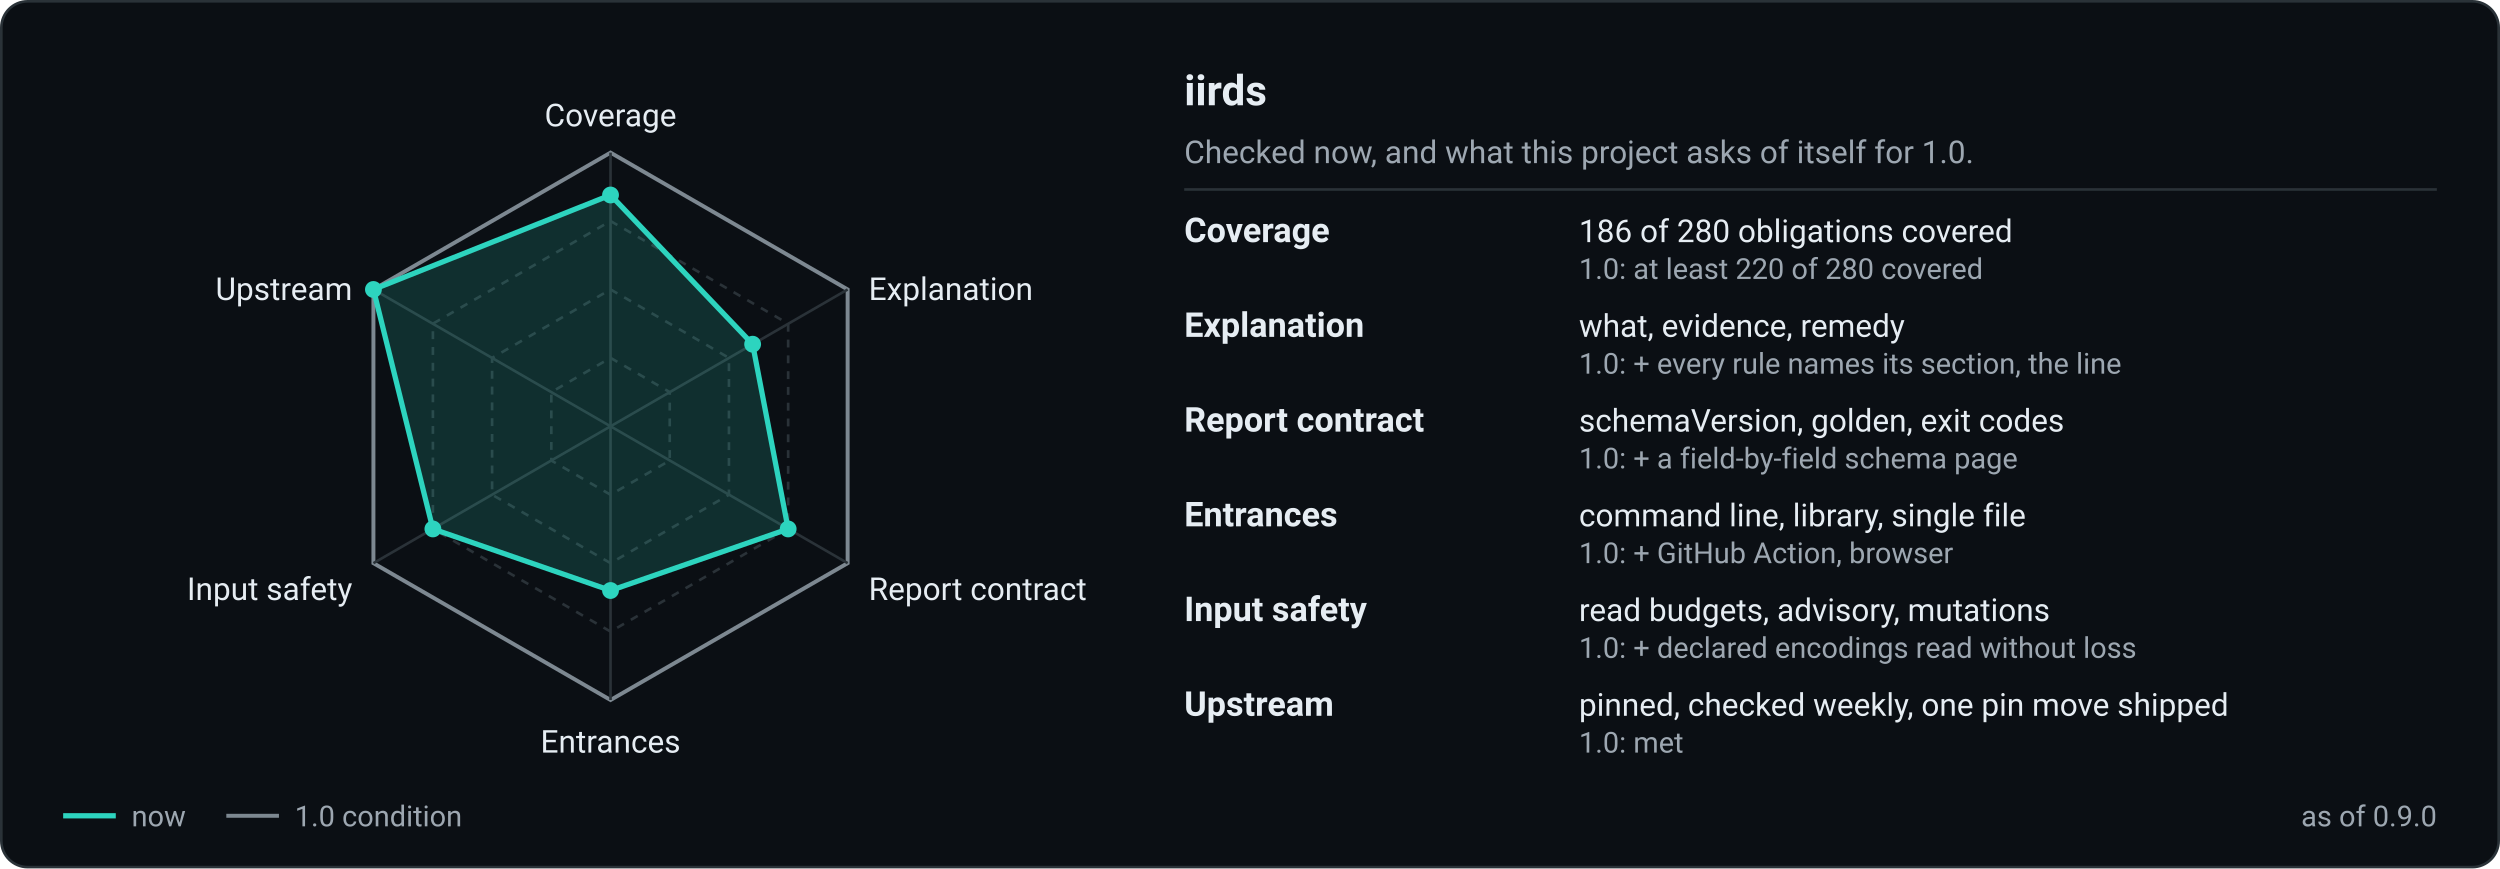
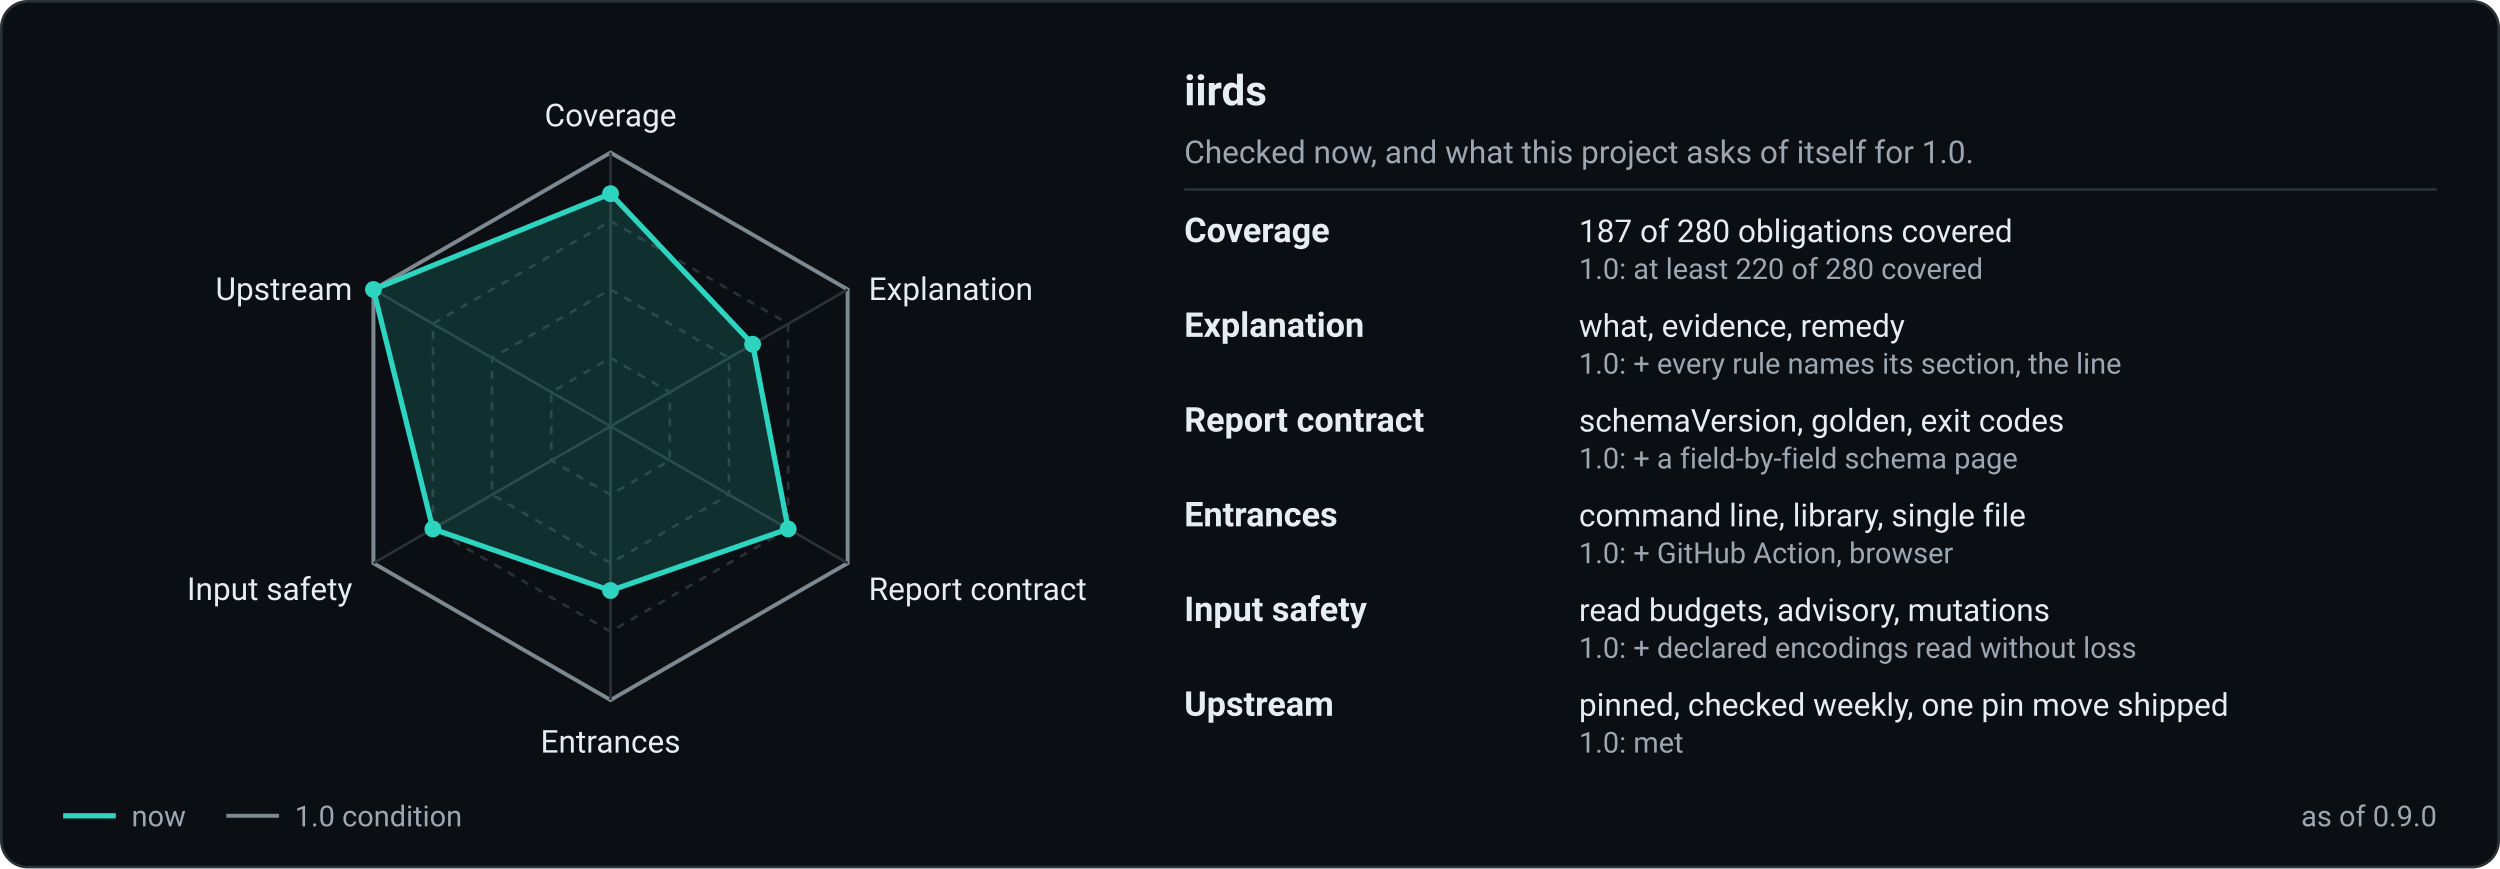
<svg xmlns="http://www.w3.org/2000/svg" width="950" height="330" viewBox="0 0 950 330" role="img" aria-labelledby="t d">
  <rect x="0.5" y="0.5" width="949" height="329" rx="10" fill="#0b0f14" stroke="#2a3238" />
  <polygon points="232.0,136.0 254.5,149.0 254.5,175.0 232.0,188.0 209.5,175.0 209.5,149.0" fill="none" stroke="#2a3238" stroke-width="1" stroke-dasharray="3 3" />
  <polygon points="232.0,110.0 277.0,136.0 277.0,188.0 232.0,214.0 187.0,188.0 187.0,136.0" fill="none" stroke="#2a3238" stroke-width="1" stroke-dasharray="3 3" />
  <polygon points="232.0,84.0 299.5,123.0 299.5,201.0 232.0,240.0 164.5,201.0 164.5,123.0" fill="none" stroke="#2a3238" stroke-width="1" stroke-dasharray="3 3" />
  <polygon points="232.0,58.0 322.1,110.0 322.1,214.0 232.0,266.0 141.9,214.0 141.9,110.0" fill="none" stroke="#7d8891" stroke-width="1.5" />
  <line x1="232" y1="162" x2="232.0" y2="58.0" stroke="#2a3238" stroke-width="1" />
  <line x1="232" y1="162" x2="322.1" y2="110.0" stroke="#2a3238" stroke-width="1" />
  <line x1="232" y1="162" x2="322.1" y2="214.0" stroke="#2a3238" stroke-width="1" />
  <line x1="232" y1="162" x2="232.0" y2="266.0" stroke="#2a3238" stroke-width="1" />
  <line x1="232" y1="162" x2="141.9" y2="214.0" stroke="#2a3238" stroke-width="1" />
  <line x1="232" y1="162" x2="141.9" y2="110.0" stroke="#2a3238" stroke-width="1" />
-   <polygon points="232.0,74.1 286.0,130.8 299.5,201.0 232.0,224.4 164.5,201.0 141.9,110.0" fill="#2dd4bf" fill-opacity="0.16" stroke="#2dd4bf" stroke-width="2" stroke-linejoin="round" />
-   <circle cx="232.0" cy="74.1" r="3.2" fill="#2dd4bf" />
+   <polygon points="232.0,73.6 286.0,130.8 299.5,201.0 232.0,224.4 164.5,201.0 141.9,110.0" fill="#2dd4bf" fill-opacity="0.16" stroke="#2dd4bf" stroke-width="2" stroke-linejoin="round" />
+   <circle cx="232.0" cy="73.6" r="3.2" fill="#2dd4bf" />
  <circle cx="286.0" cy="130.8" r="3.2" fill="#2dd4bf" />
  <circle cx="299.5" cy="201.0" r="3.2" fill="#2dd4bf" />
  <circle cx="232.0" cy="224.4" r="3.2" fill="#2dd4bf" />
  <circle cx="164.5" cy="201.0" r="3.2" fill="#2dd4bf" />
  <circle cx="141.9" cy="110.0" r="3.2" fill="#2dd4bf" />
  <text x="232.0" y="48.0" text-anchor="middle" font-family="-apple-system, 'Segoe UI', Roboto, 'Helvetica Neue', Arial, sans-serif" font-size="12" fill="#e6edf3">Coverage</text>
  <text x="330.1" y="114.0" text-anchor="start" font-family="-apple-system, 'Segoe UI', Roboto, 'Helvetica Neue', Arial, sans-serif" font-size="12" fill="#e6edf3">Explanation</text>
  <text x="330.1" y="228.0" text-anchor="start" font-family="-apple-system, 'Segoe UI', Roboto, 'Helvetica Neue', Arial, sans-serif" font-size="12" fill="#e6edf3">Report contract</text>
  <text x="232.0" y="286.0" text-anchor="middle" font-family="-apple-system, 'Segoe UI', Roboto, 'Helvetica Neue', Arial, sans-serif" font-size="12" fill="#e6edf3">Entrances</text>
  <text x="133.9" y="228.0" text-anchor="end" font-family="-apple-system, 'Segoe UI', Roboto, 'Helvetica Neue', Arial, sans-serif" font-size="12" fill="#e6edf3">Input safety</text>
  <text x="133.9" y="114.0" text-anchor="end" font-family="-apple-system, 'Segoe UI', Roboto, 'Helvetica Neue', Arial, sans-serif" font-size="12" fill="#e6edf3">Upstream</text>
  <line x1="24" y1="310" x2="44" y2="310" stroke="#2dd4bf" stroke-width="2" />
  <text x="50" y="314" font-family="-apple-system, 'Segoe UI', Roboto, 'Helvetica Neue', Arial, sans-serif" font-size="11" fill="#9da7b1">now</text>
  <line x1="86" y1="310" x2="106" y2="310" stroke="#7d8891" stroke-width="1.5" />
  <text x="112" y="314" font-family="-apple-system, 'Segoe UI', Roboto, 'Helvetica Neue', Arial, sans-serif" font-size="11" fill="#9da7b1">1.0 condition</text>
  <text x="926" y="314" text-anchor="end" font-family="-apple-system, 'Segoe UI', Roboto, 'Helvetica Neue', Arial, sans-serif" font-size="11" fill="#9da7b1">as of 0.9.0</text>
  <text x="450" y="40" font-family="-apple-system, 'Segoe UI', Roboto, 'Helvetica Neue', Arial, sans-serif" font-size="16" font-weight="600" fill="#e6edf3">iirds</text>
  <text x="450" y="62" font-family="-apple-system, 'Segoe UI', Roboto, 'Helvetica Neue', Arial, sans-serif" font-size="12" fill="#9da7b1">Checked now, and what this project asks of itself for 1.0.</text>
  <line x1="450" y1="72" x2="926" y2="72" stroke="#2a3238" />
  <text x="450" y="92" font-family="-apple-system, 'Segoe UI', Roboto, 'Helvetica Neue', Arial, sans-serif" font-size="13" font-weight="600" fill="#e6edf3">Coverage</text>
-   <text x="600" y="92" font-family="-apple-system, 'Segoe UI', Roboto, 'Helvetica Neue', Arial, sans-serif" font-size="12" fill="#e6edf3">186 of 280 obligations covered</text>
+   <text x="600" y="92" font-family="-apple-system, 'Segoe UI', Roboto, 'Helvetica Neue', Arial, sans-serif" font-size="12" fill="#e6edf3">187 of 280 obligations covered</text>
  <text x="600" y="106" font-family="-apple-system, 'Segoe UI', Roboto, 'Helvetica Neue', Arial, sans-serif" font-size="11" fill="#9da7b1">1.0: at least 220 of 280 covered</text>
  <text x="450" y="128" font-family="-apple-system, 'Segoe UI', Roboto, 'Helvetica Neue', Arial, sans-serif" font-size="13" font-weight="600" fill="#e6edf3">Explanation</text>
  <text x="600" y="128" font-family="-apple-system, 'Segoe UI', Roboto, 'Helvetica Neue', Arial, sans-serif" font-size="12" fill="#e6edf3">what, evidence, remedy</text>
  <text x="600" y="142" font-family="-apple-system, 'Segoe UI', Roboto, 'Helvetica Neue', Arial, sans-serif" font-size="11" fill="#9da7b1">1.0: + every rule names its section, the line</text>
  <text x="450" y="164" font-family="-apple-system, 'Segoe UI', Roboto, 'Helvetica Neue', Arial, sans-serif" font-size="13" font-weight="600" fill="#e6edf3">Report contract</text>
  <text x="600" y="164" font-family="-apple-system, 'Segoe UI', Roboto, 'Helvetica Neue', Arial, sans-serif" font-size="12" fill="#e6edf3">schemaVersion, golden, exit codes</text>
  <text x="600" y="178" font-family="-apple-system, 'Segoe UI', Roboto, 'Helvetica Neue', Arial, sans-serif" font-size="11" fill="#9da7b1">1.0: + a field-by-field schema page</text>
  <text x="450" y="200" font-family="-apple-system, 'Segoe UI', Roboto, 'Helvetica Neue', Arial, sans-serif" font-size="13" font-weight="600" fill="#e6edf3">Entrances</text>
  <text x="600" y="200" font-family="-apple-system, 'Segoe UI', Roboto, 'Helvetica Neue', Arial, sans-serif" font-size="12" fill="#e6edf3">command line, library, single file</text>
  <text x="600" y="214" font-family="-apple-system, 'Segoe UI', Roboto, 'Helvetica Neue', Arial, sans-serif" font-size="11" fill="#9da7b1">1.0: + GitHub Action, browser</text>
  <text x="450" y="236" font-family="-apple-system, 'Segoe UI', Roboto, 'Helvetica Neue', Arial, sans-serif" font-size="13" font-weight="600" fill="#e6edf3">Input safety</text>
  <text x="600" y="236" font-family="-apple-system, 'Segoe UI', Roboto, 'Helvetica Neue', Arial, sans-serif" font-size="12" fill="#e6edf3">read budgets, advisory, mutations</text>
  <text x="600" y="250" font-family="-apple-system, 'Segoe UI', Roboto, 'Helvetica Neue', Arial, sans-serif" font-size="11" fill="#9da7b1">1.0: + declared encodings read without loss</text>
  <text x="450" y="272" font-family="-apple-system, 'Segoe UI', Roboto, 'Helvetica Neue', Arial, sans-serif" font-size="13" font-weight="600" fill="#e6edf3">Upstream</text>
  <text x="600" y="272" font-family="-apple-system, 'Segoe UI', Roboto, 'Helvetica Neue', Arial, sans-serif" font-size="12" fill="#e6edf3">pinned, checked weekly, one pin move shipped</text>
  <text x="600" y="286" font-family="-apple-system, 'Segoe UI', Roboto, 'Helvetica Neue', Arial, sans-serif" font-size="11" fill="#9da7b1">1.0: met</text>
</svg>
